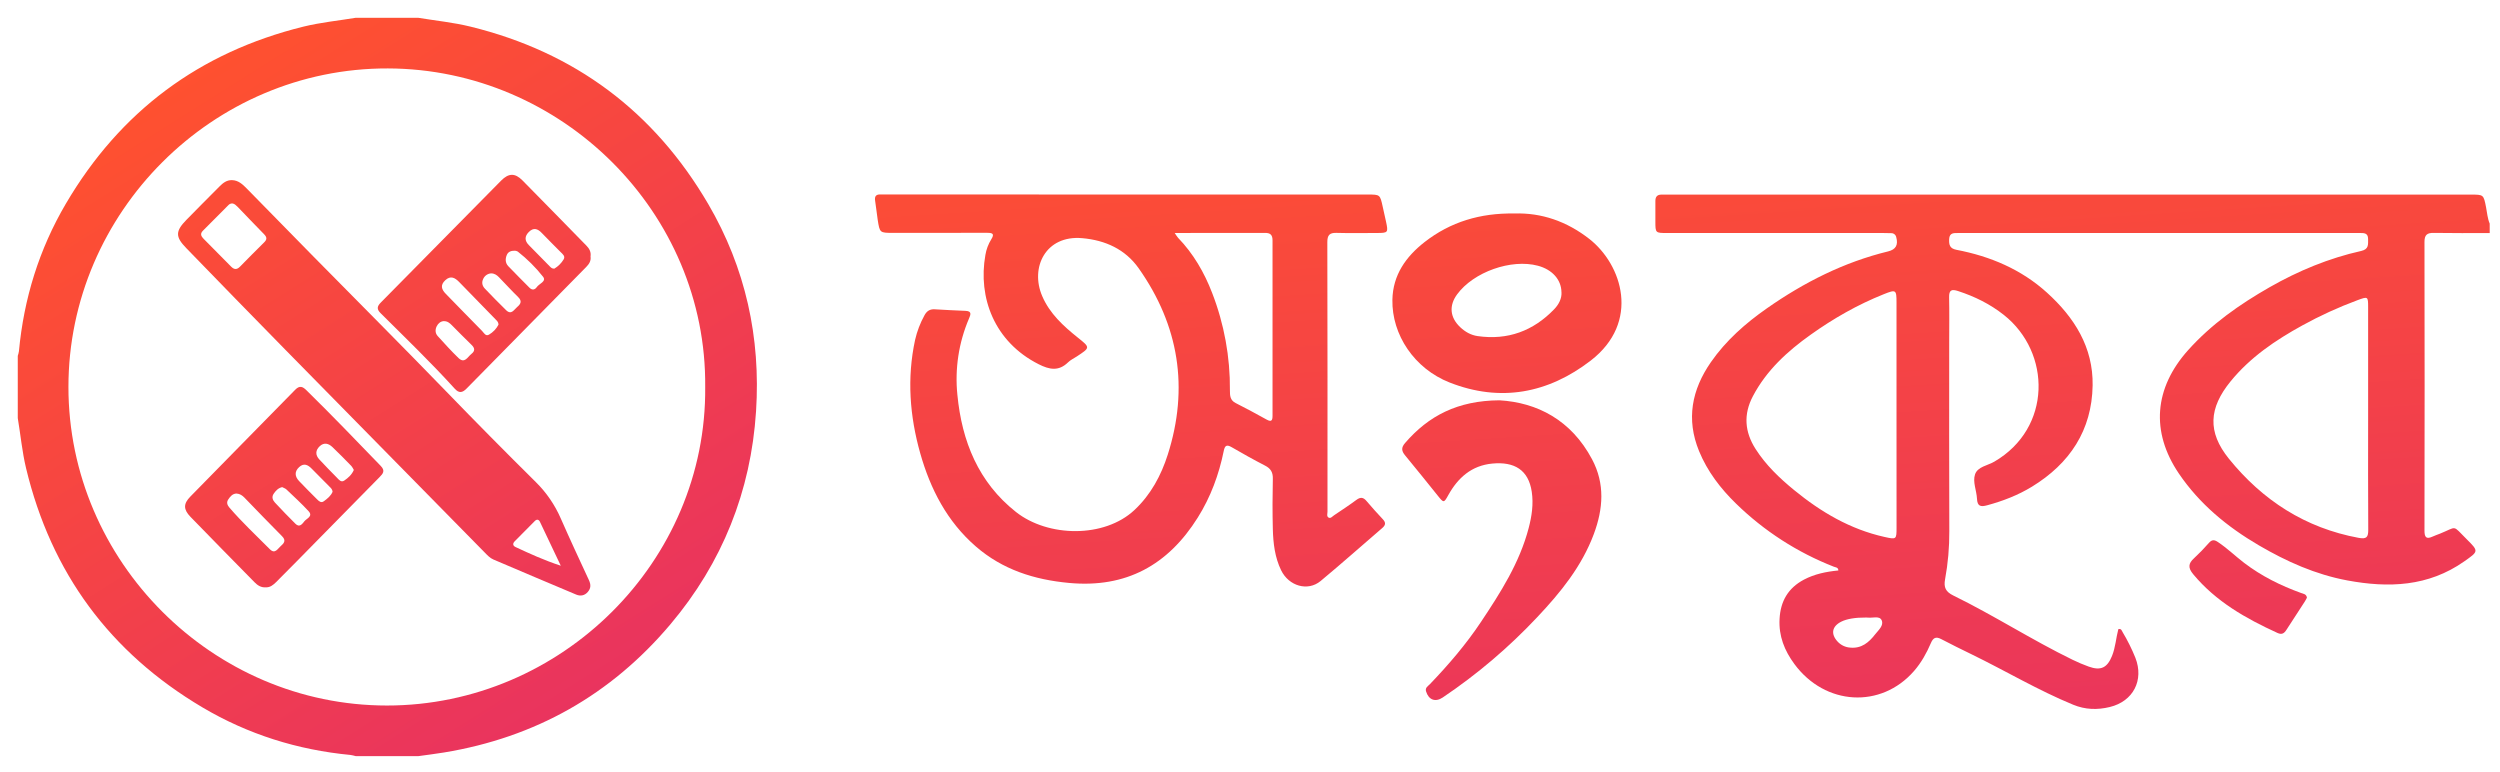
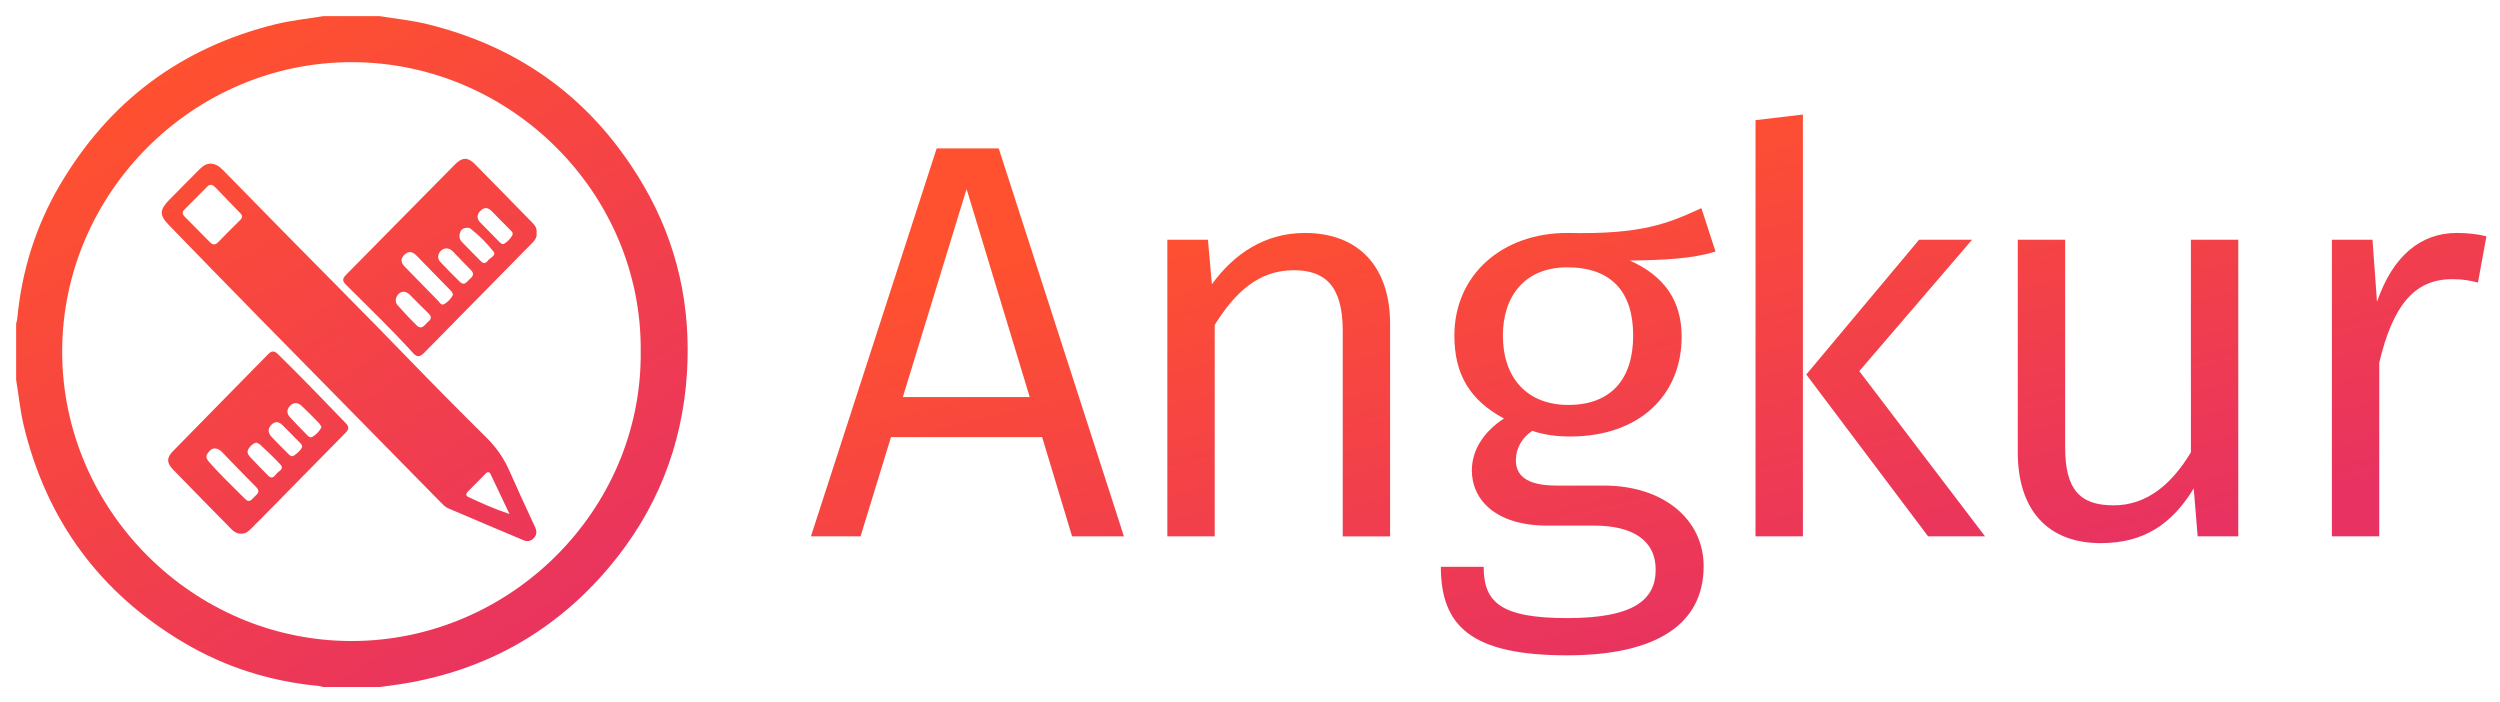
- <svg xmlns="http://www.w3.org/2000/svg" xmlns:xlink="http://www.w3.org/1999/xlink" id="Layer_1" data-name="Layer 1" viewBox="0 0 2673 825">
+ <svg xmlns="http://www.w3.org/2000/svg" xmlns:xlink="http://www.w3.org/1999/xlink" id="Layer_1" data-name="Layer 1" viewBox="0 0 2942 825">
  <defs>
    <style>
-             .cls-1{fill:url(#linear-gradient);}.cls-2{fill:url(#linear-gradient-2);}.cls-3{fill:url(#linear-gradient-3);}.cls-4{fill:url(#linear-gradient-4);}.cls-5{fill:url(#linear-gradient-5);}.cls-6{fill:url(#linear-gradient-6);}.cls-7{fill:url(#linear-gradient-7);}.cls-8{fill:url(#linear-gradient-8);}.cls-9{fill:url(#linear-gradient-9);}
+             .cls-1{fill:url(#linear-gradient);}.cls-2{fill:url(#linear-gradient-2);}.cls-3{fill:url(#linear-gradient-3);}.cls-4{fill:url(#linear-gradient-4);}.cls-5{fill:url(#linear-gradient-5);}.cls-6{fill:url(#linear-gradient-6);}.cls-7{fill:url(#linear-gradient-7);}.cls-8{fill:url(#linear-gradient-8);}.cls-9{fill:url(#linear-gradient-9);}.cls-10{fill:url(#linear-gradient-10);}
        </style>
-     <linearGradient id="linear-gradient" x1="2200.51" y1="-0.71" x2="2255.57" y2="856.94" gradientUnits="userSpaceOnUse">
+     <linearGradient id="linear-gradient" x1="198.9" y1="73.32" x2="649.96" y2="789.09" gradientUnits="userSpaceOnUse">
      <stop offset="0" stop-color="#ff512f" />
      <stop offset="1" stop-color="#e83261" />
    </linearGradient>
-     <linearGradient id="linear-gradient-2" x1="1198.77" y1="63.6" x2="1253.83" y2="921.25" xlink:href="#linear-gradient" />
-     <linearGradient id="linear-gradient-3" x1="1592.97" y1="38.29" x2="1648.03" y2="895.94" xlink:href="#linear-gradient" />
-     <linearGradient id="linear-gradient-4" x1="1575.84" y1="39.39" x2="1630.89" y2="897.04" xlink:href="#linear-gradient" />
-     <linearGradient id="linear-gradient-5" x1="2363.09" y1="-11.14" x2="2418.15" y2="846.5" xlink:href="#linear-gradient" />
-     <linearGradient id="linear-gradient-6" x1="198.9" y1="73.32" x2="649.96" y2="789.09" xlink:href="#linear-gradient" />
-     <linearGradient id="linear-gradient-7" x1="190.66" y1="78.51" x2="641.72" y2="794.28" xlink:href="#linear-gradient" />
-     <linearGradient id="linear-gradient-8" x1="324.92" y1="-6.09" x2="775.98" y2="709.68" xlink:href="#linear-gradient" />
-     <linearGradient id="linear-gradient-9" x1="71.09" y1="153.87" x2="522.15" y2="869.63" xlink:href="#linear-gradient" />
+     <linearGradient id="linear-gradient-2" x1="190.66" y1="78.51" x2="641.72" y2="794.28" xlink:href="#linear-gradient" />
+     <linearGradient id="linear-gradient-3" x1="324.92" y1="-6.09" x2="775.98" y2="709.68" xlink:href="#linear-gradient" />
+     <linearGradient id="linear-gradient-4" x1="71.09" y1="153.87" x2="522.15" y2="869.63" xlink:href="#linear-gradient" />
+     <linearGradient id="linear-gradient-5" x1="1065.08" y1="328.51" x2="1216" y2="951.03" xlink:href="#linear-gradient" />
+     <linearGradient id="linear-gradient-6" x1="1441.89" y1="237.16" x2="1592.8" y2="859.68" xlink:href="#linear-gradient" />
+     <linearGradient id="linear-gradient-7" x1="1776.02" y1="156.16" x2="1926.93" y2="778.68" xlink:href="#linear-gradient" />
+     <linearGradient id="linear-gradient-8" x1="2101.36" y1="77.29" x2="2252.27" y2="699.81" xlink:href="#linear-gradient" />
+     <linearGradient id="linear-gradient-9" x1="2404.06" y1="3.9" x2="2554.98" y2="626.42" xlink:href="#linear-gradient" />
+     <linearGradient id="linear-gradient-10" x1="2707.95" y1="-69.76" x2="2858.86" y2="552.76" xlink:href="#linear-gradient" />
  </defs>
-   <path class="cls-1" d="M2662,249.2c-19.89,0-39.79.16-59.67-.18-7.15-.13-10.09,1.93-10.08,9.62q.3,154.31,0,308.6c0,7,1.72,9.7,8.71,6.46,2.57-1.19,5.28-2.08,7.92-3.14,18.76-7.53,12.77-9.7,28.39,5.85,13.24,13.17,12.88,13-2.57,23.87-38.46,27-80.88,28.53-125,20.3-34-6.34-64.94-20.19-94.55-37.52-33.73-19.74-63.42-44.18-85.47-76.7-30.36-44.79-26.36-91.52,9.77-131.89,25-27.91,55.07-49,87.29-67.41,30.77-17.55,63.29-31,97.9-38.75,8.31-1.87,7.27-7.08,7.32-12.73.07-7-5-6.43-9.51-6.43q-214.39,0-428.79,0c-4.62,0-9.31-.39-9.62,6.5-.27,6.05.56,10.07,7.86,11.46,36.1,6.9,69.19,20.88,96.65,45.71,29.26,26.46,49.58,58.35,48.89,99.29-.8,48-24.42,83.45-64.81,108.21-14.87,9.11-31,15.32-47.84,19.9-6.85,1.86-10.61,1.4-11-7-.43-8.75-4.78-18-2.09-26,2.75-8.23,13.44-9.43,20.6-13.6,61.64-35.87,61.05-116.68,10.19-156.91-14.69-11.62-31.09-19.69-48.83-25.49-7-2.3-9.86-1.19-9.67,6.76.37,15.62.1,31.26.1,46.89,0,67.63-.15,135.26.11,202.89a276.43,276.43,0,0,1-4.53,51.66c-1.6,8.59.62,13.29,8.81,17.31,43.39,21.24,84.08,47.54,127.53,68.7a174.08,174.08,0,0,0,17.25,7.3c12.82,4.62,19.73,1.37,24.88-11.32,3.75-9.26,4.29-19.32,6.78-28.72,3.21-.82,3.66,1.61,4.56,3.15a194.83,194.83,0,0,1,13.66,27.44c9.39,24-2.29,46.59-27.35,52.66-13.26,3.22-26.16,2.9-39.18-2.46-37.4-15.39-72.12-36.12-108.37-53.78-11-5.35-21.95-10.72-32.75-16.4-5.74-3-8.6-1.33-11,4.31-4.6,10.74-10.28,20.95-18,29.81-35.35,40.58-95.11,37.06-127.92-7.43-10.6-14.37-16.88-29.93-15.86-48.29,1-19,9.23-33,26-41.92,11.48-6.07,24-8.59,36.88-9.84-.16-3.46-3-3.26-4.82-4a312.87,312.87,0,0,1-104.6-67.48c-16.56-16.12-30.59-34.38-39.51-56.07-14-34.15-7.86-65.61,12.63-95.16,16.11-23.21,37-41.56,59.93-57.59,39.65-27.74,82.3-49.34,129.64-60.86,8.23-2,10.84-7,8.61-15.13a5.33,5.33,0,0,0-5.48-4.35c-2.83-.13-5.68-.16-8.52-.16q-115.5,0-231,0c-12.46,0-12.52-.08-12.54-12.15,0-7.38.07-14.77,0-22.16,0-4.58,2.12-6.83,6.72-6.76,2.56,0,5.12,0,7.67,0h857.59c13.55,0,13.54,0,16.19,13.56,1.14,5.84,1.52,11.85,3.87,17.42ZM2532,447.86q0-59.69,0-119.35c0-11.68-.19-11.69-11.44-7.52a436.63,436.63,0,0,0-58.86,26.93c-28.78,15.82-55.76,34.05-76.8,59.89-23.21,28.51-24.9,54-1.8,82.62,36,44.5,81.66,74.1,138.79,84.65,8.43,1.55,10.31-.72,10.24-8.73C2531.83,526.86,2532,487.36,2532,447.86Zm-504.25-4.08q0-60,0-120.1c0-14-.47-14.38-13.75-9.07-27.83,11.13-53.68,25.9-78,43.23-25,17.77-47.27,38.17-61.81,65.78-10.21,19.38-8.84,38.14,2.89,56.46,11,17.2,25.52,31.08,41.18,43.9,28.68,23.5,60,41.94,96.6,50.11,12.88,2.87,12.93,2.76,12.93-10.21Q2027.77,503.84,2027.75,443.78Zm-32.57,216.49c-11.57-.08-20.57,1.42-26.55,4.44-9.92,5-11.42,13.1-3.84,21.31a20.24,20.24,0,0,0,13.47,6.41c12,1.15,19.87-5.48,26.49-14,3.52-4.54,9.72-9.59,7.11-15.28-2.34-5.11-9.8-2.09-15-2.83A13.73,13.73,0,0,0,1995.18,660.27Z" />
-   <path class="cls-2" d="M1205.8,208h256.61c13.16,0,13.15,0,16,13.09,1.16,5.27,2.37,10.53,3.51,15.81,2.53,11.77,2.22,12.18-9.52,12.21-14.49,0-29,.32-43.47-.11-7.52-.22-9.76,2.56-9.75,9.93q.29,144.07.17,288.16c0,2.15-1.1,5,1.15,6.29s4.12-1.25,5.9-2.45c8-5.37,16.11-10.69,23.87-16.44,4.32-3.2,7.35-2.92,10.79,1.18,5.67,6.73,11.61,13.25,17.62,19.68,3.34,3.58,2.7,6.24-.79,9.23-22,18.88-43.61,38.17-65.91,56.66-13.68,11.35-34,5.47-42.25-11.6-6.69-13.83-8.43-28.87-8.82-44-.46-17.89-.4-35.81,0-53.71.17-6.92-2.24-11-8.31-14.1-12.12-6.24-24-12.9-35.82-19.76-5.62-3.27-7.27-1.25-8.39,4.24-5.16,25.27-14,49.21-27.74,71.09-31.78,50.73-76.62,75.52-137.47,69.89-37.25-3.44-71.2-14.17-99.81-39-30.71-26.62-48.58-61.28-59.43-99.57-11.28-39.83-14.36-80.41-5.52-121.34a101.16,101.16,0,0,1,10-26.2c2.4-4.51,5.69-6.79,10.9-6.48q16.57,1,33.17,1.67c6.92.29,5.26,4.2,3.59,8.13a164.89,164.89,0,0,0-12.44,81.74c4.8,49.66,22.5,93.47,62.6,125.15,34.4,27.17,94.46,28.06,126.64-2,17.54-16.38,28.62-37.11,35.7-59.31,22.71-71.28,12-138.1-31.07-199.19-14.39-20.41-35.74-30.09-60.49-32.25-39.06-3.41-55.89,31.46-42.64,62.08,8,18.57,22.53,31.84,37.92,44.16,13.5,10.81,13.6,10.68-1.13,20.34-3.09,2-6.58,3.64-9.18,6.18-10.06,9.81-19.92,7.88-31.51,2-47.37-23.94-65-71.3-56.9-116.79a46,46,0,0,1,6.25-16.68c3.89-6.12,1.24-7-4.47-7-33.53.11-67.06.06-100.6.05-14.07,0-14.14,0-16.33-14-1.06-6.73-1.63-13.53-2.74-20.25-.8-4.86,1-7,5.8-6.84,2.56.07,5.12,0,7.67,0ZM1256,249.12a55,55,0,0,0,3.54,5.09c16.45,17,28.06,37.12,36.49,59a281.23,281.23,0,0,1,19,104.11c0,5.56.1,10.59,6.17,13.64,11.16,5.61,22.14,11.59,33.07,17.64,5.15,2.86,6.33,1,6.32-4.09q-.11-93.75,0-187.49c0-5.95-2.39-8.06-8.12-8-14.2.18-28.4,0-42.61,0Z" />
-   <path class="cls-3" d="M1619,228.27c29.2-1,56.28,8.48,80.16,27.09,35.36,27.55,55,89.1,1.53,130.26-45.3,34.87-96.39,44.78-150.79,23.35-37.66-14.84-61.83-51-61.15-88.4.48-26.57,14.47-46.17,34.45-61.78C1550.9,237.19,1582.75,227.68,1619,228.27Zm50.51,84.3c-.1-13.64-10-24.4-25.19-28.45-28.54-7.59-68.76,6.65-86.35,30.58-8.93,12.14-7.71,24.71,3.28,35.12,5.32,5.05,11.55,8.52,18.7,9.54,32.12,4.58,59.31-5.44,81.7-28.64C1666.74,325.48,1669.89,319.13,1669.55,312.57Z" />
-   <path class="cls-4" d="M1603.19,428c40.34,2.37,76.69,21.07,99,63,14,26.27,11.95,53.12,1.93,80-12.88,34.55-35.57,62.48-60.48,88.85a591.81,591.81,0,0,1-101.09,85.92c-7.86,5.26-15,2.62-17.8-6.51-1.23-4,2.07-5.64,4.07-7.72,19.9-20.74,38.59-42.5,54.54-66.43,21-31.48,41.39-63.36,51.11-100.55,3.3-12.65,5.26-25.48,3.29-38.75-3.49-23.34-18.51-32.42-42.23-30.16-22.08,2.11-36.7,15.09-47.07,33.83-4.58,8.3-4.91,8.26-10.65,1.17-11.79-14.58-23.44-29.28-35.42-43.69-3.93-4.72-4.37-8.33-.14-13.23C1527.34,444.61,1558.47,428.31,1603.19,428Z" />
-   <path class="cls-5" d="M2466.58,639.06c-.71,1.28-1.44,2.81-2.36,4.22-6.48,10-13.08,20-19.47,30-2.45,3.85-4.9,5.66-9.72,3.45-33.84-15.48-65.77-33.52-90.08-62.8-5.64-6.79-5.36-11.46,1-17.14a218.93,218.93,0,0,0,16-16.5c3.16-3.5,5.7-3.26,9.46-.74,10,6.67,18.53,15,28,22.25,18.47,14.09,39,24.31,60.78,32.18C2462.67,634.93,2466,635.05,2466.58,639.06Z" />
-   <path class="cls-6" d="M447,19c18.71,3.1,37.62,4.94,56.12,9.49q167.19,41.09,254.09,189.6c40,68.39,56.24,142.91,51.16,221.64-5.53,85.64-36.11,162-91.46,227.65-63.63,75.53-144.67,121.11-242.19,137.18-9.21,1.52-18.48,2.63-27.72,3.93H380.49a46.26,46.26,0,0,0-5.75-1.29c-56.52-5.38-109.56-22-158.36-50.91Q68.18,668.48,27.87,500.62C23.64,482.94,22,464.87,19,447V380.49a30.71,30.71,0,0,0,1.24-4.91c5.23-56.23,21.57-109.06,50.14-157.72q87-148.1,254-189.38c18.49-4.54,37.39-6.37,56.09-9.48ZM754,413.8c1.82-186.47-153.18-340.16-339.3-340.64-187.36-.47-341.49,154-341.53,340.53S227.18,754.34,413.69,754.35,755.74,600.44,754,413.8Z" />
-   <path class="cls-7" d="M248,192.59c6.88.15,11.45,4.53,15.84,9,23.7,24.09,47.29,48.3,71,72.39,47.42,48.17,95.24,96,142.24,144.55q47.4,49,95.85,96.94a124.4,124.4,0,0,1,26.71,39c9.71,22.09,19.92,44,30.06,65.86,2.13,4.6,2.23,8.56-1.21,12.57s-7.94,4.71-12.36,2.86c-29.6-12.38-59.12-25-88.64-37.56-3.73-1.59-6.44-4.61-9.23-7.45Q411.3,482,304.38,373.22q-52.81-53.82-105.29-108c-11.74-12.08-11.62-18,.25-30.18s23.58-23.82,35.39-35.72C238.4,195.65,242.34,192.46,248,192.59Zm.52,24.92a5.64,5.64,0,0,0-4.51,2c-9,9-18,18.15-27.05,27.17-3.35,3.35-1.83,6.06.83,8.74,9.79,9.89,19.62,19.74,29.36,29.68,3.25,3.32,6.2,3.35,9.46,0,8.56-8.71,17.13-17.42,25.86-26,3.16-3.09,3-5.46,0-8.55-9.57-9.7-18.92-19.61-28.4-29.4C252.46,219.66,250.94,217.88,248.51,217.51ZM599.59,604.87c-8.08-17-15.12-32-22.28-46.93-1.25-2.61-3.38-3-5.48-.89q-10.83,10.8-21.54,21.72c-2.28,2.34-2.11,4.74,1,6.16C566.28,591.9,581.33,598.88,599.59,604.87Z" />
-   <path class="cls-8" d="M631.4,274.23c.73,4.73-1.58,8.15-4.7,11.31q-64,64.9-127.84,129.91c-4.57,4.67-8.15,5.12-12.66.14-25.38-28-52.58-54.19-79.33-80.81-4.32-4.3-3.66-7.32.31-11.33q64.4-65.08,128.62-130.33c8.05-8.13,14.85-8.26,22.78-.26,23,23.19,45.68,46.64,68.56,69.93C630.34,266.05,632.09,269.65,631.4,274.23ZM533,347.14c0-2.67-1.55-4-2.92-5.43-13.06-13.46-26.09-26.93-39.24-40.29-4.3-4.38-9-7.15-14.73-1.8-5.61,5.2-4.1,9.82.54,14.56,12.92,13.19,25.73,26.48,38.72,39.61,2,2,3.89,6.19,7.48,4A26.53,26.53,0,0,0,533,347.14Zm-58.77-3.77c-3.09.24-5.76,2.32-7.33,5.54-1.74,3.56-1.63,7.4,1.09,10.4,7.26,8,14.48,16,22.25,23.5,6.61,6.35,9.74-1.25,13.81-4.42s3.72-6.25,0-9.78c-7.19-6.87-14.08-14.05-21.12-21.07C480.68,345.32,478.34,343.21,474.18,343.37Zm118.5-56.14a28.76,28.76,0,0,0,9.86-9.79c2.16-3.49-1-5.72-3.12-7.88-6.71-6.87-13.63-13.52-20.23-20.49-4.44-4.67-8.83-6-13.78-1.07-4.68,4.63-4.62,9.42,0,14.08Q576.61,273.59,588,285C589.16,286.16,590.4,287.39,592.68,287.23Zm-67.89,5.08a10,10,0,0,0-8.28,6.09c-1.8,3.8-.85,7.36,1.89,10.22,7.47,7.79,15,15.57,22.73,23.07,5.56,5.38,8.39-.57,11.8-3.46,3.69-3.12,5.51-6.23,1.08-10.55-7.1-6.94-13.8-14.3-20.72-21.43C531.07,294,528.53,292.18,524.79,292.31Zm25.89-24.24c-4.12-.14-7.35,1-8.85,4.51-1.75,4.16-1.71,8.55,1.55,12,7.43,7.82,15.13,15.37,22.69,23.06,3,3,5.86,2.17,7.87-.75,2.5-3.62,10.59-6,6.64-11a160.74,160.74,0,0,0-27.06-26.93A7.31,7.31,0,0,0,550.68,268.07Z" />
-   <path class="cls-9" d="M284.17,628c-5,.32-8.74-2.08-12-5.43-22.88-23.32-45.84-46.55-68.54-70-7.58-7.85-7.7-13.85-.18-21.55,37.31-38.22,74.88-76.17,112.24-114.35,4.67-4.78,7.94-3.41,12,.64,27,26.49,53.16,53.69,79.41,80.87,4.95,5.12,2.52,8.11-1.26,11.94q-44.31,44.9-88.45,89.93-11.06,11.25-22.21,22.39C292.14,625.41,288.89,628.16,284.17,628ZM252.88,527.68c-4.19.12-6.76,3.15-8.95,6.53-2,3.14-.83,6,1.36,8.52,13.52,15.69,28.64,29.83,43.22,44.49,5.56,5.6,8.35-.53,11.69-3.39s6-5.86,1.44-10.43C288,559.76,274.75,545.82,261.29,532,259.09,529.78,256.57,527.94,252.88,527.68Zm125.43-25.19a22.88,22.88,0,0,0-2.58-4.18c-6.7-6.86-13.37-13.77-20.35-20.35-4.05-3.83-8.87-5.27-13.56-.84s-4.74,9.45-.37,14.15c6.15,6.61,12.46,13.07,18.8,19.49,2.11,2.14,4.4,5.38,7.84,3.06C372.23,511,376.09,507.63,378.31,502.49Zm-76.62,18.34c-4.26,1-6.9,3.85-9.14,7.19-2.34,3.5-.91,6.82,1.43,9.35,7.12,7.71,14.47,15.21,21.89,22.63,4.51,4.5,7.33.1,9.63-2.72,2.47-3,9.45-5.25,4.44-10.71-7.47-8.14-15.68-15.6-23.68-23.24C305.09,522.21,303.34,521.71,301.69,520.83Zm53.91,4.95c-.24-2.65-1.82-4-3.2-5.36-6.38-6.47-12.86-12.85-19.19-19.37-4.07-4.19-8.38-6.17-13.31-1.68-5.26,4.8-4.71,10.08-.15,14.94,6.23,6.62,12.7,13,19.12,19.44,2,2,4.37,4.39,7.36,2.2C350.07,533.14,353.87,530.1,355.6,525.78Z" />
+   <path class="cls-1" d="M447,19c18.71,3.1,37.62,4.94,56.12,9.49q167.19,41.09,254.09,189.6c40,68.39,56.24,142.91,51.16,221.64-5.53,85.64-36.11,162-91.46,227.65-63.63,75.53-144.67,121.11-242.19,137.18-9.21,1.52-18.48,2.63-27.72,3.93H380.49a46.26,46.26,0,0,0-5.75-1.29c-56.52-5.38-109.56-22-158.36-50.91Q68.18,668.48,27.87,500.62C23.64,482.94,22,464.87,19,447V380.49a30.71,30.71,0,0,0,1.24-4.91c5.23-56.23,21.57-109.06,50.14-157.72q87-148.1,254-189.38c18.49-4.54,37.39-6.37,56.09-9.48ZM754,413.8c1.82-186.47-153.18-340.16-339.3-340.64-187.36-.47-341.49,154-341.53,340.53S227.18,754.34,413.69,754.35,755.74,600.44,754,413.8Z" />
+   <path class="cls-2" d="M248,192.59c6.88.15,11.45,4.53,15.84,9,23.7,24.09,47.29,48.3,71,72.39,47.42,48.17,95.24,96,142.24,144.55q47.4,49,95.85,96.94a124.4,124.4,0,0,1,26.71,39c9.71,22.09,19.92,44,30.06,65.86,2.13,4.6,2.23,8.56-1.21,12.57s-7.94,4.71-12.36,2.86c-29.6-12.38-59.12-25-88.64-37.56-3.73-1.59-6.44-4.61-9.23-7.45Q411.3,482,304.38,373.22q-52.81-53.82-105.29-108c-11.74-12.08-11.62-18,.25-30.18s23.58-23.82,35.39-35.72C238.4,195.65,242.34,192.46,248,192.59Zm.52,24.92a5.64,5.64,0,0,0-4.51,2c-9,9-18,18.15-27.05,27.17-3.35,3.35-1.83,6.06.83,8.74,9.79,9.89,19.62,19.74,29.36,29.68,3.25,3.32,6.2,3.35,9.46,0,8.56-8.71,17.13-17.42,25.86-26,3.16-3.09,3-5.46,0-8.55-9.57-9.7-18.92-19.61-28.4-29.4C252.46,219.66,250.94,217.88,248.51,217.51ZM599.59,604.87c-8.08-17-15.12-32-22.28-46.93-1.25-2.61-3.38-3-5.48-.89q-10.83,10.8-21.54,21.72c-2.28,2.34-2.11,4.74,1,6.16C566.28,591.9,581.33,598.88,599.59,604.87Z" />
+   <path class="cls-3" d="M631.4,274.23c.73,4.73-1.58,8.15-4.7,11.31q-64,64.9-127.84,129.91c-4.57,4.67-8.15,5.12-12.66.14-25.38-28-52.58-54.19-79.33-80.81-4.32-4.3-3.66-7.32.31-11.33q64.4-65.08,128.62-130.33c8.05-8.13,14.85-8.26,22.78-.26,23,23.19,45.68,46.64,68.56,69.93C630.34,266.05,632.09,269.65,631.4,274.23ZM533,347.14c0-2.67-1.55-4-2.92-5.43-13.06-13.46-26.09-26.93-39.24-40.29-4.3-4.38-9-7.15-14.73-1.8-5.61,5.2-4.1,9.82.54,14.56,12.92,13.19,25.73,26.48,38.72,39.61,2,2,3.89,6.19,7.48,4A26.53,26.53,0,0,0,533,347.14Zm-58.77-3.77c-3.09.24-5.76,2.32-7.33,5.54-1.74,3.56-1.63,7.4,1.09,10.4,7.26,8,14.48,16,22.25,23.5,6.61,6.35,9.74-1.25,13.81-4.42s3.72-6.25,0-9.78c-7.19-6.87-14.08-14.05-21.12-21.07C480.68,345.32,478.34,343.21,474.18,343.37Zm118.5-56.14a28.76,28.76,0,0,0,9.86-9.79c2.16-3.49-1-5.72-3.12-7.88-6.71-6.87-13.63-13.52-20.23-20.49-4.44-4.67-8.83-6-13.78-1.07-4.68,4.63-4.62,9.42,0,14.08Q576.61,273.59,588,285C589.16,286.16,590.4,287.39,592.68,287.23Zm-67.89,5.08a10,10,0,0,0-8.28,6.09c-1.8,3.8-.85,7.36,1.89,10.22,7.47,7.79,15,15.57,22.73,23.07,5.56,5.38,8.39-.57,11.8-3.46,3.69-3.12,5.51-6.23,1.08-10.55-7.1-6.94-13.8-14.3-20.72-21.43C531.07,294,528.53,292.18,524.79,292.31Zm25.89-24.24c-4.12-.14-7.35,1-8.85,4.51-1.75,4.16-1.71,8.55,1.55,12,7.43,7.82,15.13,15.37,22.69,23.06,3,3,5.86,2.17,7.87-.75,2.5-3.62,10.59-6,6.64-11a160.74,160.74,0,0,0-27.06-26.93A7.31,7.31,0,0,0,550.68,268.07Z" />
+   <path class="cls-4" d="M284.17,628c-5,.32-8.74-2.08-12-5.43-22.88-23.32-45.84-46.55-68.54-70-7.58-7.85-7.7-13.85-.18-21.55,37.31-38.22,74.88-76.17,112.24-114.35,4.67-4.78,7.94-3.41,12,.64,27,26.49,53.16,53.69,79.41,80.87,4.95,5.12,2.52,8.11-1.26,11.94q-44.31,44.9-88.45,89.93-11.06,11.25-22.21,22.39C292.14,625.41,288.89,628.16,284.17,628ZM252.88,527.68c-4.19.12-6.76,3.15-8.95,6.53-2,3.14-.83,6,1.36,8.52,13.52,15.69,28.64,29.83,43.22,44.49,5.56,5.6,8.35-.53,11.69-3.39s6-5.86,1.44-10.43C288,559.76,274.75,545.82,261.29,532,259.09,529.78,256.57,527.94,252.88,527.68Zm125.43-25.19a22.88,22.88,0,0,0-2.58-4.18c-6.7-6.86-13.37-13.77-20.35-20.35-4.05-3.83-8.87-5.27-13.56-.84s-4.74,9.45-.37,14.15c6.15,6.61,12.46,13.07,18.8,19.49,2.11,2.14,4.4,5.38,7.84,3.06C372.23,511,376.09,507.63,378.31,502.49Zm-76.62,18.34c-4.26,1-6.9,3.85-9.14,7.19-2.34,3.5-.91,6.82,1.43,9.35,7.12,7.71,14.47,15.21,21.89,22.63,4.51,4.5,7.33.1,9.63-2.72,2.47-3,9.45-5.25,4.44-10.71-7.47-8.14-15.68-15.6-23.68-23.24C305.09,522.21,303.34,521.71,301.69,520.83Zm53.91,4.95c-.24-2.65-1.82-4-3.2-5.36-6.38-6.47-12.86-12.85-19.19-19.37-4.07-4.19-8.38-6.17-13.31-1.68-5.26,4.8-4.71,10.08-.15,14.94,6.23,6.62,12.7,13,19.12,19.44,2,2,4.37,4.39,7.36,2.2C350.07,533.14,353.87,530.1,355.6,525.78Z" />
+   <path class="cls-5" d="M1226.39,514.38H1048.53L1012.7,631.19H954.3l148-456.59h73l147.33,456.59h-61Zm-14.6-47.11-74.33-244.89-75,244.89Z" />
+   <path class="cls-6" d="M1635.86,381v250.2h-55.74V389c0-53.75-21.9-71-57.74-71-41.14,0-69,25.89-92.91,64.38V631.19h-55.75V282.11h47.79l4.64,52.43c25.88-35.84,62.39-60.4,109.51-60.4C1599.36,274.14,1635.86,314.63,1635.86,381Z" />
+   <path class="cls-7" d="M2018.79,296c-27.88,8.63-60.39,10-100.88,10.62,40.49,17.92,61.06,47.12,61.06,89.59,0,68.36-49.11,117.47-131.4,117.47-15.93,0-30.53-2-44.47-6.64-11.94,8-19.24,20.58-19.24,34.51,0,16.59,10.62,29.87,47.78,29.87h55.75c71,0,117.46,40.48,117.46,94.9,0,67-53.75,104.86-160.6,104.86-112.16,0-148.66-33.85-148.66-104.2H1746c0,41.81,19.91,60.39,98.22,60.39,77,0,104.19-20.57,104.19-57.07,0-34.51-27.21-51.76-72.34-51.76H1821c-61,0-88.93-30.53-88.93-65,0-23.23,13.28-45.13,37.83-61.06-39.82-21.23-58.4-51.76-58.4-97.55,0-71,55.75-120.79,132.73-120.79,88.26,2,118.79-11.28,158-29.2Zm-250.2,98.89c0,49.11,27.88,81.63,77,81.63,49.77,0,76.32-29.87,76.32-81.63s-25.89-80.3-77.65-80.3C1794.48,314.63,1768.59,348.47,1768.59,394.93Z" />
+   <path class="cls-8" d="M2121.65,631.19h-55.74V141.41l55.74-6.63ZM2188,436.74l148,194.45h-67L2125.63,440.72l132.73-158.61h62.39Z" />
+   <path class="cls-9" d="M2634,631.19h-47.79l-4.64-56.41c-25.88,42.47-59.07,64.37-109.5,64.37-61.72,0-97.56-38.49-97.56-106.85V282.11h55.75V526.33c0,49.77,17.25,68.36,57.07,68.36s69-25.89,90.92-62.39V282.11H2634Z" />
+   <path class="cls-10" d="M2926,278.13l-9.95,54.41c-10.62-2.65-17.92-4-30.53-4-44.47,0-69.68,31.19-85.61,98.22V631.19h-55.75V282.11h47.78l5.31,73c18.59-53.76,51.1-81,94.24-81C2903.44,274.14,2916.05,275.47,2926,278.13Z" />
</svg>
